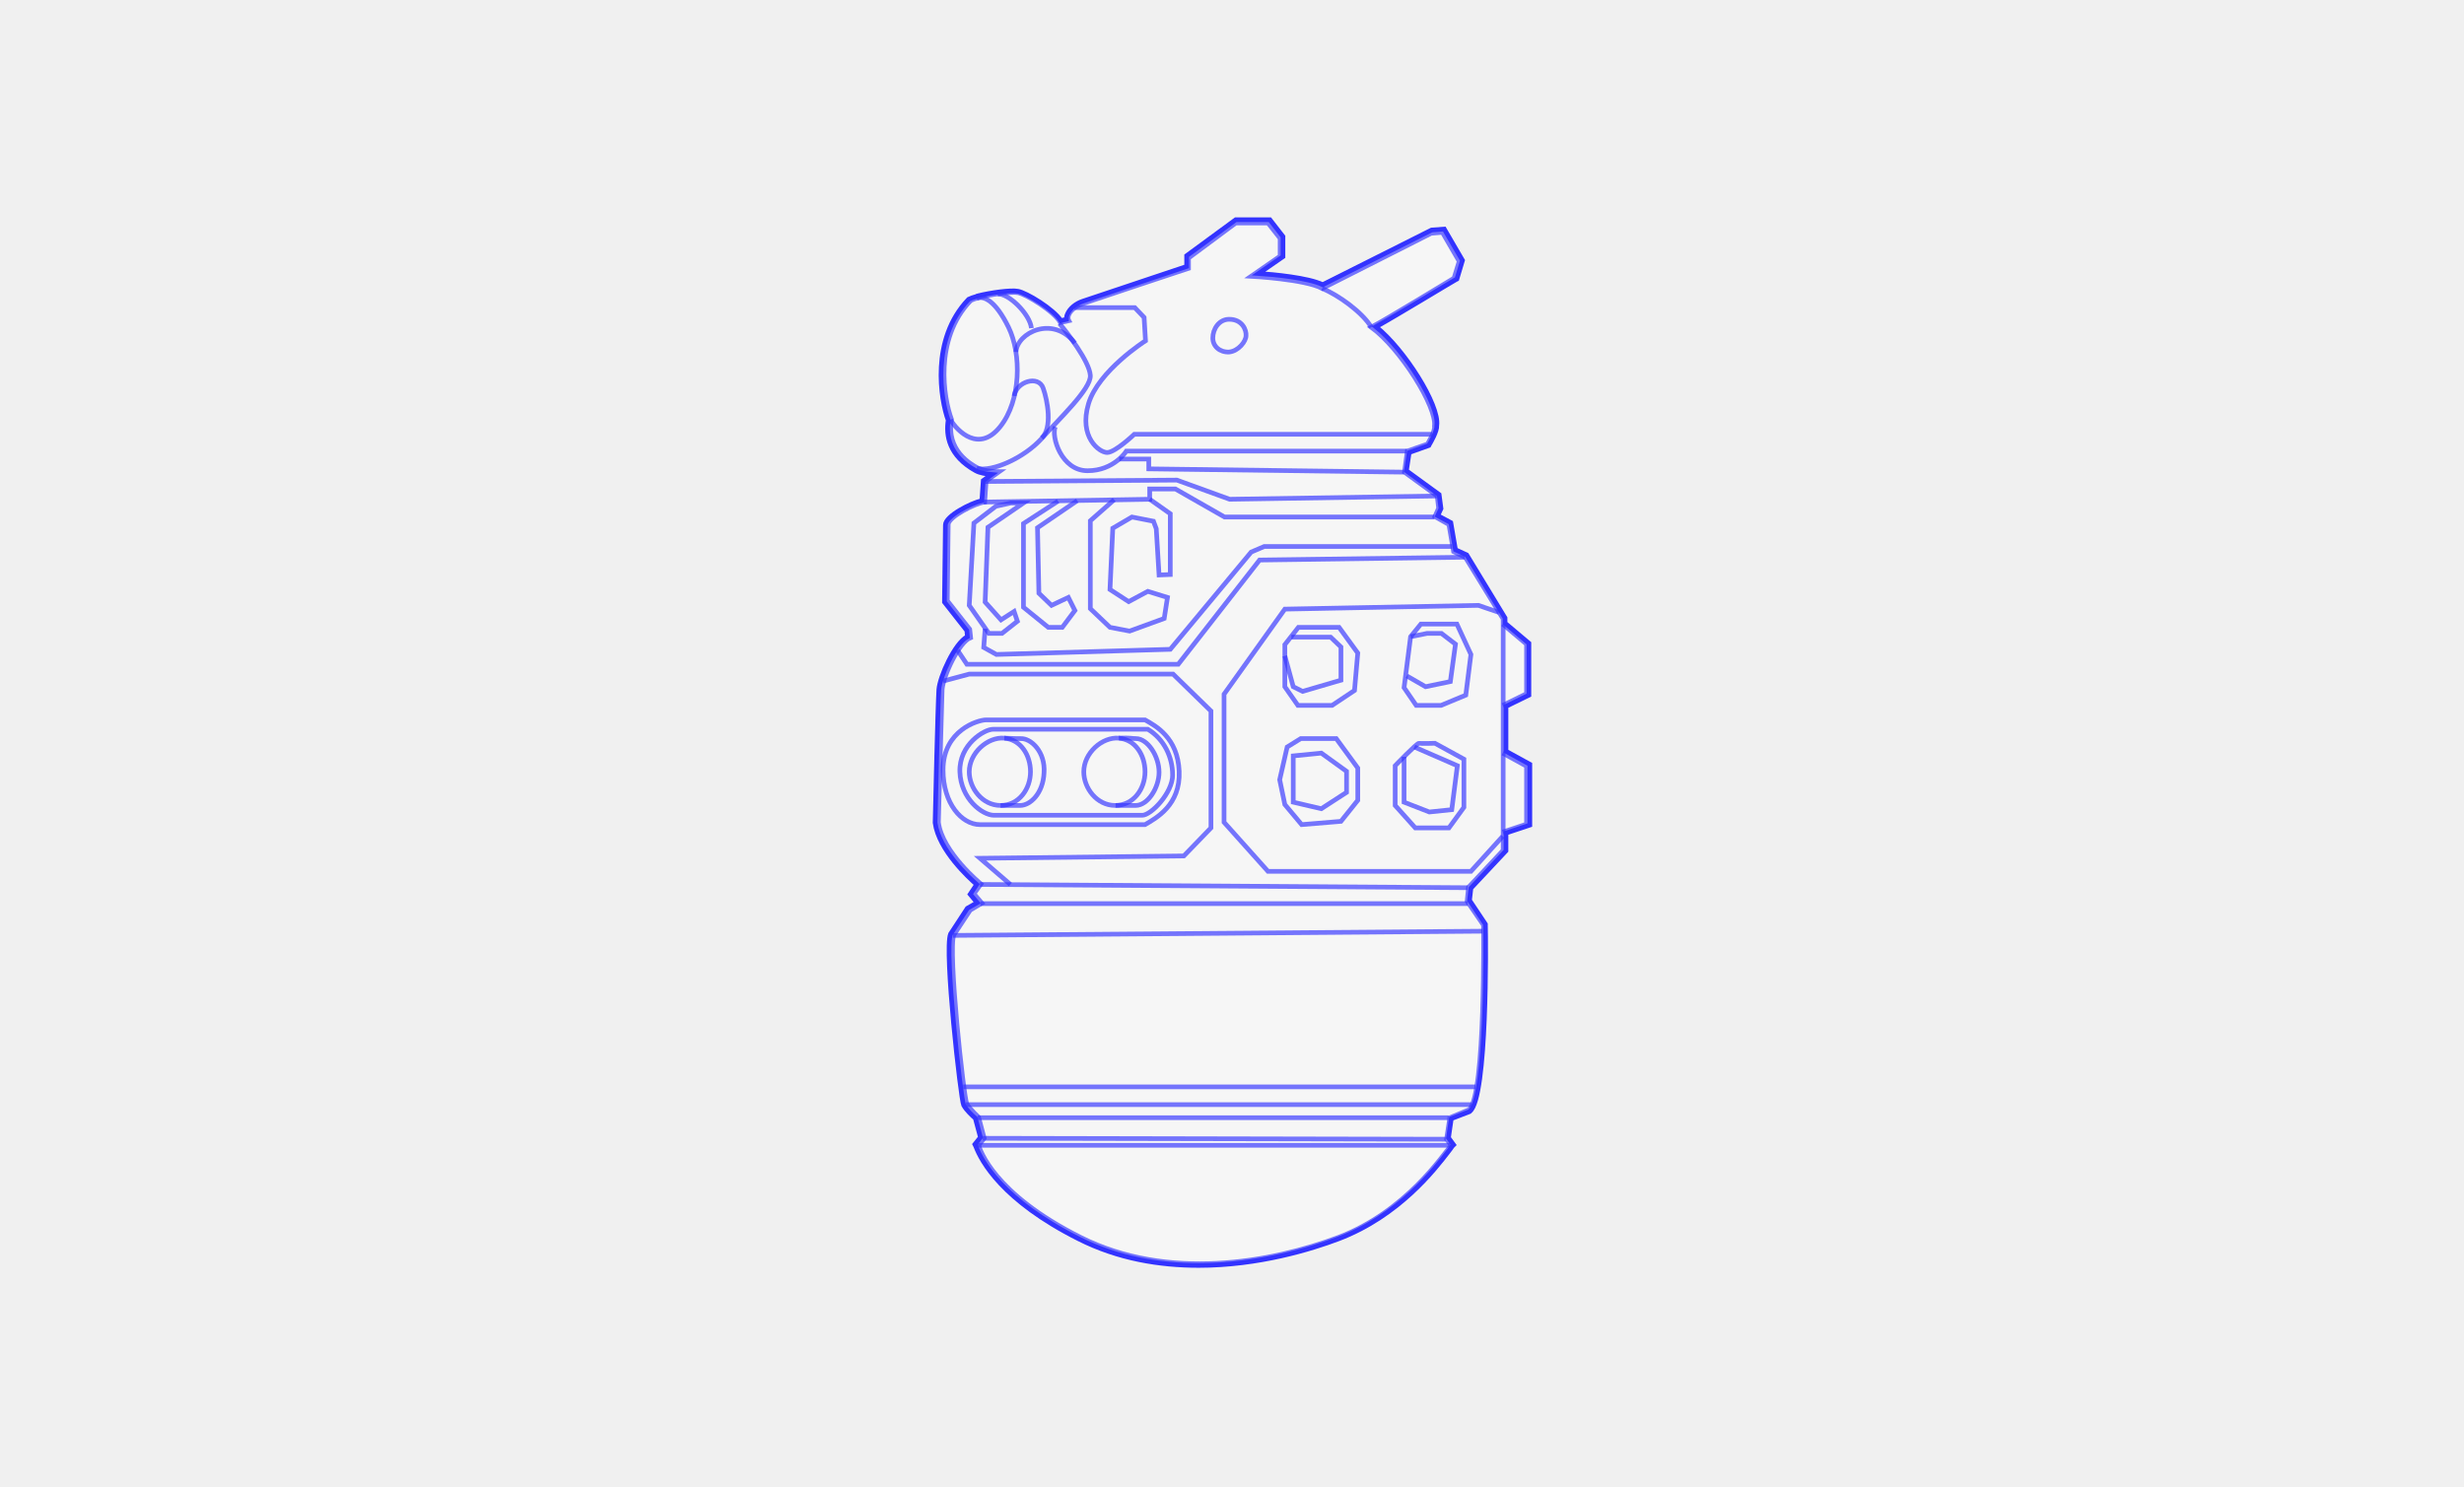
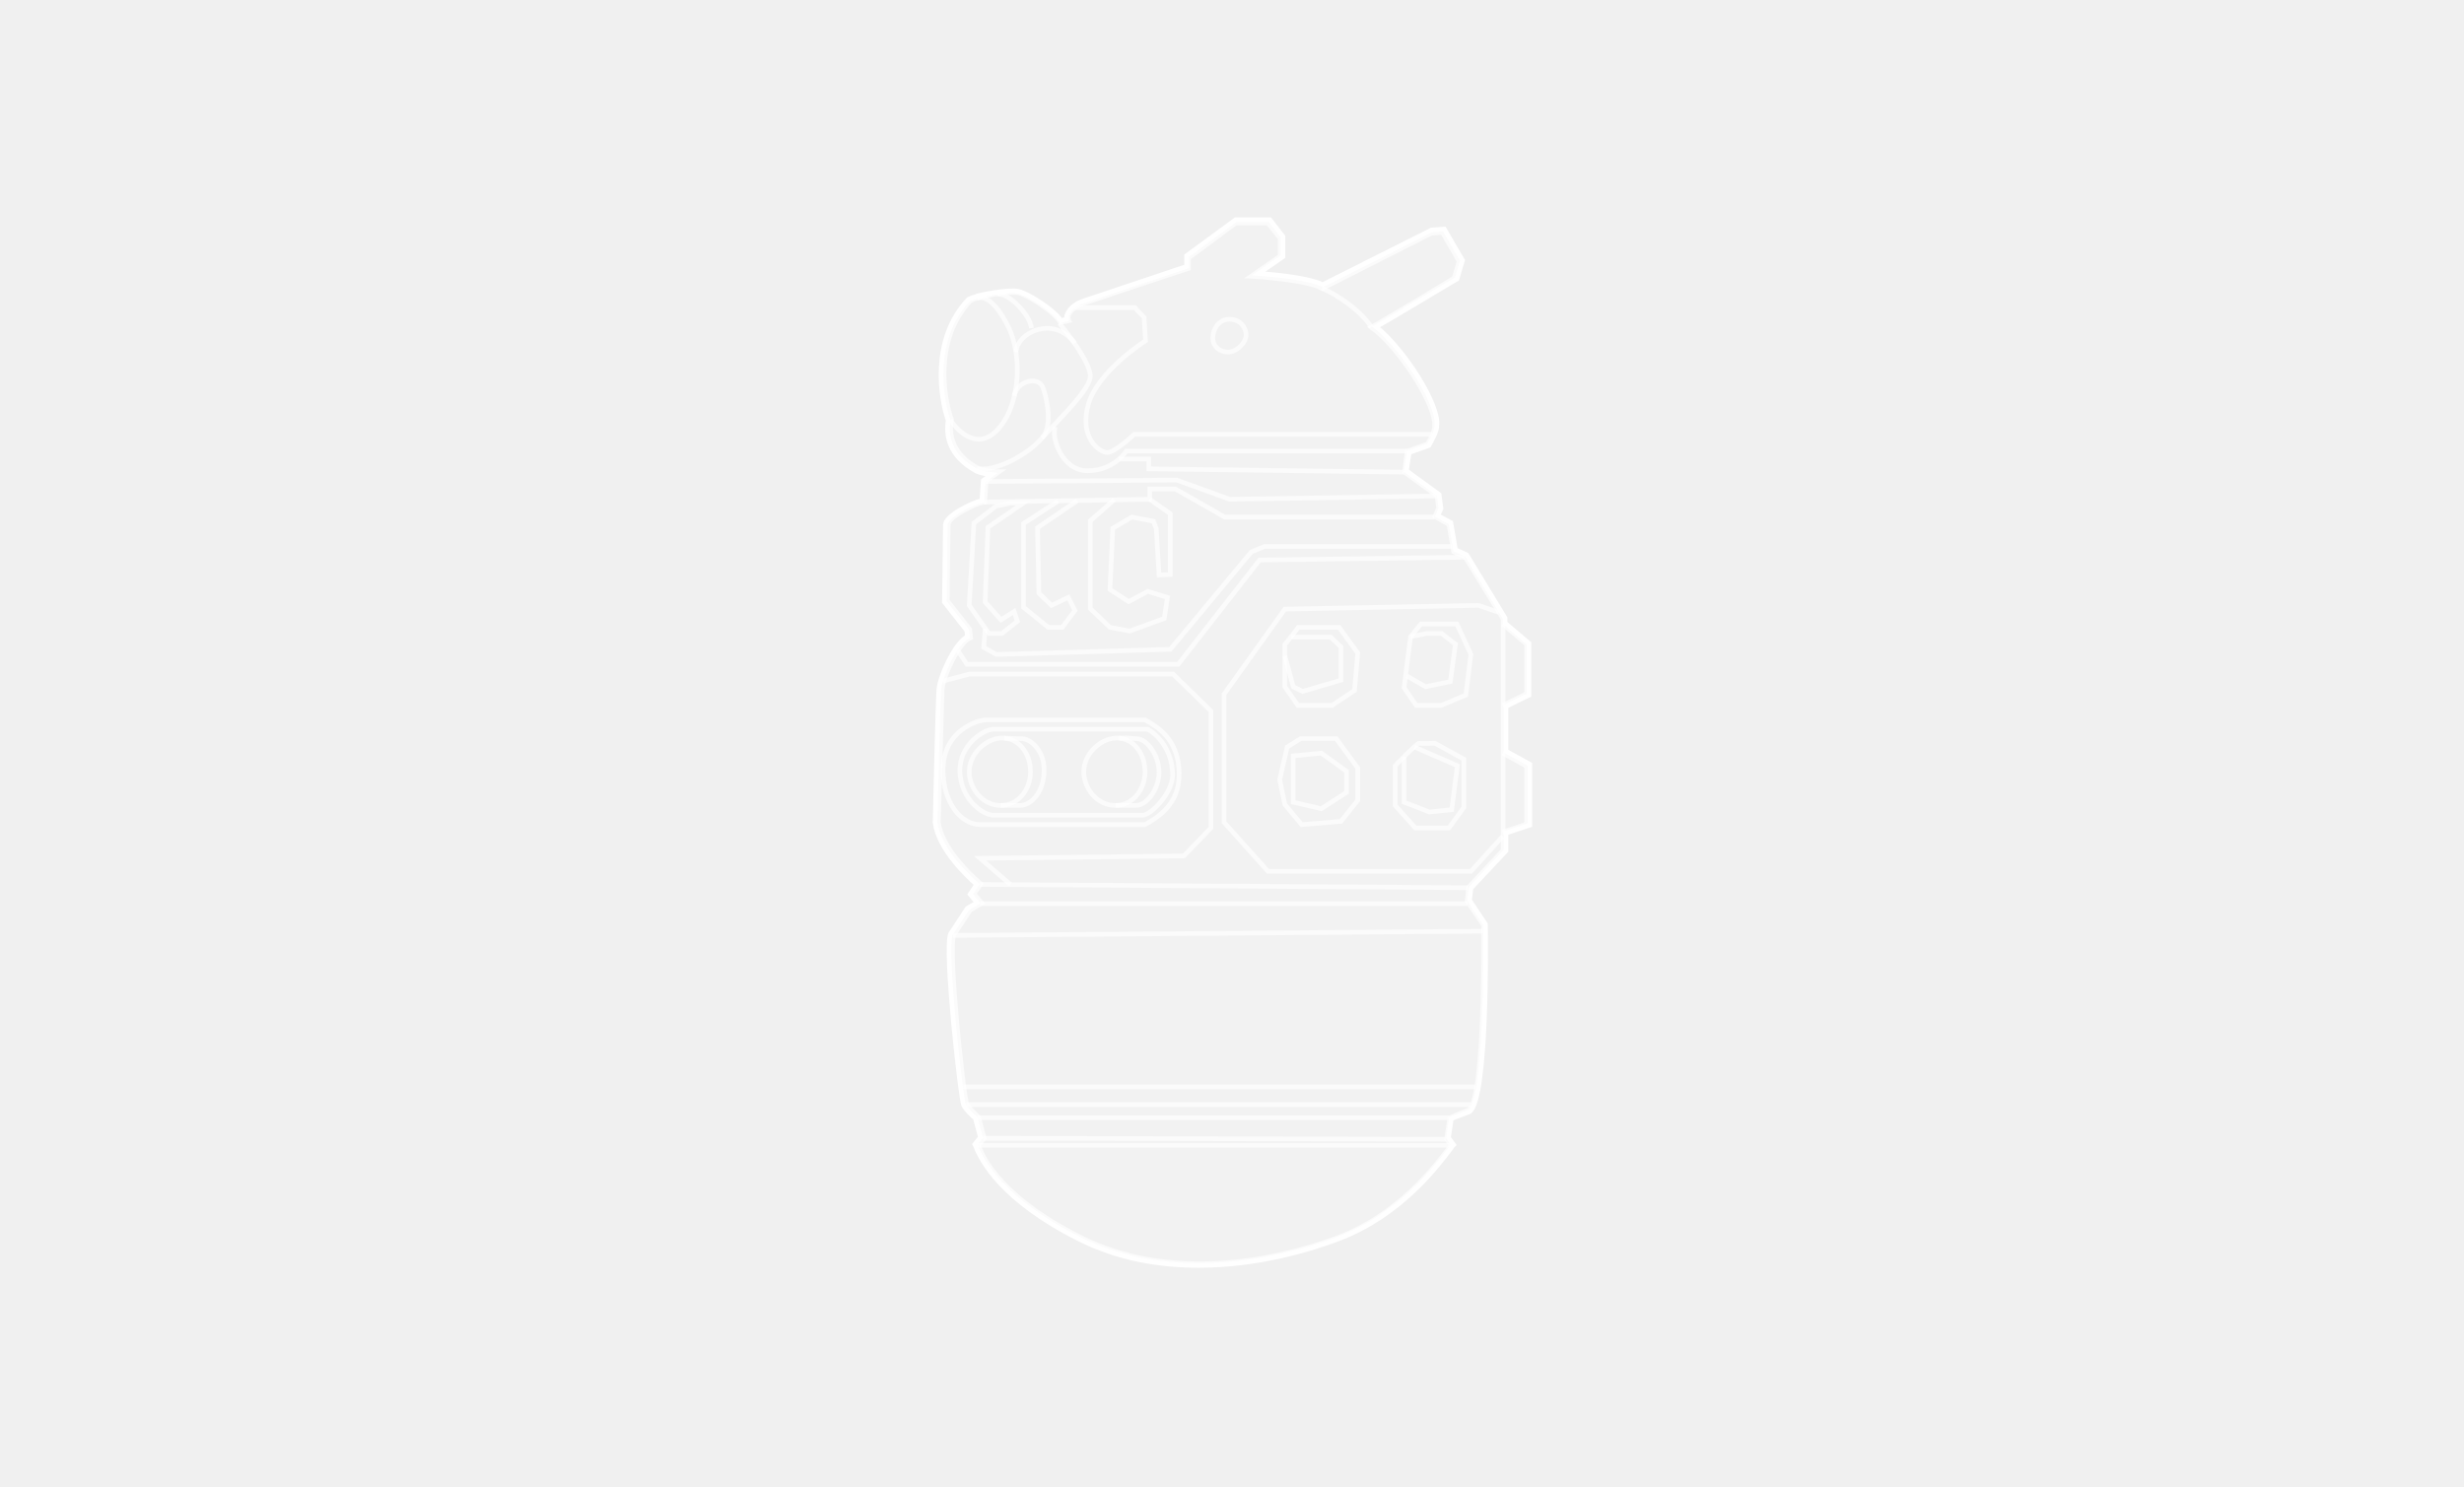
<svg id="bp-249" viewBox="0 0 527 318">
  <style type="text/css">
- 		.st0{fill:#fff6;stroke:#33f;stroke-miterlimit:10;}
- 		.st1{fill:none;stroke:#33fa;stroke-miterlimit:10;}
+ 		.st0{fill:#fff2;stroke:#fff;stroke-miterlimit:10;}
+ 		.st1{fill:none;stroke:#fffa;stroke-miterlimit:10;}
</style>
  <g>
    <path class="st0" d="M327,148.7v-11.1l-5.1-4.3v-1.1l-8.2-13.5l-2.4-1.1l-1-5.8l-2.8-1.5l0.7-1.5l-0.4-3l-7-5.1l0.6-3.9l4.2-1.5   l0.1-0.2c0.3-0.5,1.7-2.9,1.6-4.1c0.6-4.3-6.9-16.2-13-21.1c4-2.2,16.5-9.8,17.1-10.1l0.2-0.1l1.2-4l-3.9-6.7l-2.7,0.2l-23.3,11.7   c-3.1-1.5-10.6-2.2-13.7-2.4l5.2-3.6v-4.3l-2.8-3.6h-7.3l-10.5,7.7V57l-22.1,7.4c-1.6,0.5-2.9,1.6-3.4,2.8   c-0.2,0.4-0.2,0.8-0.2,1.1l-1.2,0.3c-1.6-2.5-7.4-6-9.2-6.3c-1.5-0.3-5.8,0.3-8.6,1c-0.1,0-0.1,0-0.2,0.1c-0.7,0.2-1.3,0.4-1.7,0.6   l-0.1,0.1c-8.1,8.5-5.9,21.4-4.3,25.8c-0.5,3.2,0.1,7.6,5.9,10.8c0.9,0.5,2.3,0.7,3.4,0.8l-1.8,1.3l-0.3,4.3   c-2.3,0.5-7.8,3.3-7.8,5.2c0,1.6-0.2,16.2-0.2,16.3l0,0.2l4.8,6.1l0.1,1.3c-2.7,1.4-5.9,8.6-6.1,11.3c-0.2,2.8-0.8,27.4-0.8,28.5   c0.8,5.9,7.3,11.8,8.9,13.2l-1.4,2.1l1.5,1.8l-2.1,1.2l-3.6,5.5c-1.4,3.4,2.2,35.4,2.8,36.6c0.6,1.1,2,2.4,2.5,2.8l1.1,4.1   l-1.2,1.5l0.2,0.4c1.2,3.2,5.7,11.6,22,19.8c8.5,4.3,17.4,5.7,25.7,5.7c12.8,0,24.1-3.5,29.9-5.7c12.9-4.9,20.6-14.9,23.5-18.7   c0.4-0.5,0.6-0.8,0.8-1.1l0.3-0.3l-1.1-1.5l0.6-4.1l3.9-1.5l0.1-0.1c3.7-3,3.4-36.1,3.3-39.9l0-0.1l-3.4-5.1l0.3-2.6l7.5-8v-3.8   l5.1-1.7v-13l-5.1-2.8v-9.6L327,148.7z" />
  </g>
  <g>
    <path class="st1" d="M228.6,68.6c-0.7-1.3,1.1-3.1,3.1-3.7c2-0.7,22.5-7.5,22.5-7.5v-2.2l10.1-7.5h6.9l2.6,3.3v3.8l-6.2,4.3   c0,0,11.5,0.6,15.2,2.6l23.3-11.8l2.4-0.2l3.6,6.2l-1.1,3.6c0,0-14.8,9-17.7,10.5c6.2,4.5,14.1,17.1,13.5,21.2   c0.2,1.1-1.5,3.8-1.5,3.8l-4.3,1.5l-0.6,4.5l7,5.1l0.3,2.6l-0.8,1.8l3,1.7l1,5.8l2.5,1.2l8.1,13.2v49.5l-7.4,7.9l-0.3,3l3.5,5.1   c0,0,0.5,36.5-3.1,39.5l-4.1,1.7l-0.7,4.6l1,1.3c-1.8,2.1-9.7,14.2-24.1,19.7c-14.4,5.4-36.5,9.4-55.2,0   c-18.7-9.4-21.5-18.8-21.8-19.7l1.2-1.5l-1.2-4.5c0,0-1.8-1.7-2.5-2.8c-0.7-1.2-4.1-33-2.8-36.2l3.5-5.3l2.5-1.5l-1.7-2l1.5-2.1   c0,0-8.3-6.8-9.1-13.2c0,0,0.7-25.6,0.8-28.4c0.2-2.8,3.6-10.2,6.1-11.1l-0.2-1.8l-4.8-6.1c0,0,0.2-14.7,0.2-16.3s5.8-4.6,7.8-4.8   l0.3-4.5l2.8-2c0,0-3.1,0-4.6-0.8c-1.5-0.8-6.8-3.8-5.6-10.4c-1.7-4.5-3.8-17.2,4.1-25.4c1.8-1,8.3-2,10.1-1.7   c1.8,0.3,7.9,4.1,9.1,6.4L228.6,68.6z" />
    <path class="st1" d="M282.8,61.7c3.4,1.4,8.6,5.1,10.5,8.3" />
    <path class="st1" d="M306.3,92.9h-63.7c0,0-4.1,3.9-5.8,3.9c-1.7,0-6.1-3.3-4-10.4c2.1-7.1,12.2-13.5,12.2-13.5l-0.3-5l-2-2.1   h-12.9" />
    <path class="st1" d="M262.9,68.3c-2.2,0-3.5,2.1-3.5,4c0,1.8,1.5,3.1,3.5,3c2-0.2,3.6-2.3,3.6-3.5   C266.6,70.6,265.7,68.3,262.9,68.3z" />
    <path class="st1" d="M300.9,96.5c0,0-56.8,0-60,0c0,0-2.6,4.2-8.3,4.2c-5.6,0-7.8-7.3-6.9-9.4" />
    <path class="st1" d="M208.9,100.2c3.4,0.8,10.2-2.3,13.9-6.4c3.6-4.1,10.6-10.6,10.4-13.5c-0.2-3-5-9.2-6.6-11.1" />
    <path class="st1" d="M203.3,89.8c1.5,2.5,6.1,7.1,10.6,1.5s4.6-15.6,1.8-21.3c-2.8-5.7-5.3-6.8-6.8-6.2" />
    <path class="st1" d="M216.9,84.7c0.5-3.1,5.2-4.5,6.2-1.7c1,2.8,2,8.6-0.3,10.7" />
    <path class="st1" d="M217.3,75.3c0.2-4.1,7.9-8,12.6-1.9" />
    <path class="st1" d="M213.4,62.9c2.3-0.2,6.9,4.3,7.2,7.3" />
    <polyline class="st1" points="300.3,101 245.7,100.3 245.7,98.2 239.4,98.2  " />
    <polyline class="st1" points="307.3,106.1 263,106.8 251.7,102.7 210.7,103  " />
    <polyline class="st1" points="210.4,107.4 245.9,106.8 245.9,104.6 251.4,104.6 261.9,110.6 306.8,110.6  " />
    <polyline class="st1" points="321.4,150.9 326.5,148.4 326.5,137.8 321.4,133.5  " />
    <polyline class="st1" points="321.4,178 326.5,176.3 326.5,163.9 321.4,161.1  " />
    <polygon class="st1" points="301.7,136.2 303.9,133.5 311.6,133.5 314.6,140 313.5,148.7 308.2,150.9 302.9,150.9 300.3,147.1  " />
    <polyline class="st1" points="300.9,144.6 304.9,146.9 310.2,145.8 311.3,137.8 308.3,135.5 305.2,135.5 301.7,136.2  " />
    <polygon class="st1" points="274.8,137.9 277.7,134.2 286.4,134.2 290.4,139.7 289.7,147.7 284.9,150.9 277.6,150.9 274.8,146.9     " />
    <polyline class="st1" points="274.8,140.3 276.6,146.9 278.6,147.9 286.8,145.5 286.8,138.4 284.6,136.3 276.2,136.3  " />
    <path class="st1" d="M298.4,163.8c0,0,4.7-4.9,5.1-4.8c0.3,0.1,3.4,0,3.4,0l6.2,3.4v10.3l-3.2,4.4h-7.2l-4.3-4.8V163.8z" />
    <polyline class="st1" points="300.3,161.9 300.3,171.6 305.7,173.7 310.5,173.2 311.7,163.8 302.5,159.8  " />
    <polygon class="st1" points="273.7,166.8 275.3,159.8 278.2,158 285.8,158 290.4,164.3 290.4,171.2 286.8,175.7 278.4,176.4    274.8,172.1  " />
    <polygon class="st1" points="276.6,161.7 276.6,171.6 282.6,173 288,169.5 288,165 282.6,161.1  " />
    <polyline class="st1" points="320.6,131 316.2,129.5 274.8,130.3 261.8,148.5 261.8,175.9 271.2,186.4 314.6,186.4 321.4,178.9     " />
    <line class="st1" x1="313.9" y1="189.9" x2="209.6" y2="189.2" />
    <line class="st1" x1="209.7" y1="193.3" x2="313.9" y2="193.3" />
    <polyline class="st1" points="216.1,189.2 209.6,183.6 253.2,183.1 259,177.1 259,152.1 250.9,144.2 207.3,144.2 201.7,145.7  " />
    <polygon class="st1" points="217.6,132.9 214.3,135.5 211.5,135.5 207.3,129.5 208.3,111.9 213,108.3 216.2,107.6 218.9,107.6    211.3,112.8 210.7,128.8 214.1,132.6 216.9,130.8  " />
    <polyline class="st1" points="226.3,107.2 218.9,112 218.9,129.9 224.2,134.2 227.2,134.2 229.9,130.6 228.5,127.8 224.9,129.5    222.2,126.9 221.9,112.9 230.4,107.1  " />
    <polyline class="st1" points="238.3,106.9 233.2,111.4 233.2,130.2 237.4,134.2 241.6,135 249,132.3 249.7,127.8 245.5,126.5    241.4,128.7 237.4,126.1 238,113 242.1,110.6 246.7,111.5 247.3,113.1 247.9,123 250.3,122.9 250.3,109.9 245.9,106.8  " />
    <polyline class="st1" points="210.7,134.5 210.4,138.5 213.1,140 250.3,138.9 267.6,118.1 270.4,116.9 310.6,116.9  " />
    <polyline class="st1" points="313.3,119.2 269.4,119.8 252,142.1 206.8,142.1 204.8,139.1  " />
    <path class="st1" d="M201.7,164.7c0,7.2,4,11.7,7.9,11.7c0.8,0,33.4,0,35.3,0c2.4-1.4,7.6-4.2,7.3-11.4s-5-9.7-7.3-11   c0,0-32.3,0-34,0S201.7,156.2,201.7,164.7z" />
    <path class="st1" d="M245.5,156c-0.6,0-31.5,0-33.1,0c-1.9,0-7.3,3.3-7.1,9.1s4.8,9.3,7.3,9.3c0,0,29.8,0,31.7,0s6.5-4.8,6.5-8.6   C250.8,162,249,158.1,245.5,156z" />
    <path class="st1" d="M214.8,157.9c-3.6-0.3-7.5,3.2-7.5,7.2c0,3.5,2.8,7.2,6.7,7.2c4,0,6.4-3.6,6.4-7.2   C220.4,161.5,218.3,158.2,214.8,157.9z" />
    <path class="st1" d="M239.3,157.9c-3.6-0.3-7.5,3.2-7.5,7.2c0,3.5,2.8,7.2,6.7,7.2c4,0,6.4-3.6,6.4-7.2   C244.9,161.5,242.8,158.2,239.3,157.9z" />
    <path class="st1" d="M214.8,157.9c2.4,0.1,2.4,0.1,3.5,0.1c2.2-0.1,5.3,2.8,5,7.3c-0.2,4.5-3,7-5.1,7c-1.3,0-4.2,0-4.2,0" />
    <path class="st1" d="M239.3,157.9c2.6-0.1,2.7,0.1,3.7,0.1c2.4,0,4.9,3.7,4.9,7.2c0,3.3-2.4,7.1-5,7.1c-1.3,0-4.3,0-4.3,0" />
    <line class="st1" x1="203.8" y1="200.1" x2="317.1" y2="199.2" />
    <line class="st1" x1="206" y1="232.5" x2="315.6" y2="232.5" />
    <line class="st1" x1="206.6" y1="236.3" x2="314.7" y2="236.3" />
    <line class="st1" x1="209.1" y1="239.1" x2="309.8" y2="239.1" />
    <line class="st1" x1="210.2" y1="243.5" x2="309.2" y2="243.7" />
    <line class="st1" x1="209.1" y1="245" x2="310.2" y2="245" />
  </g>
</svg>
